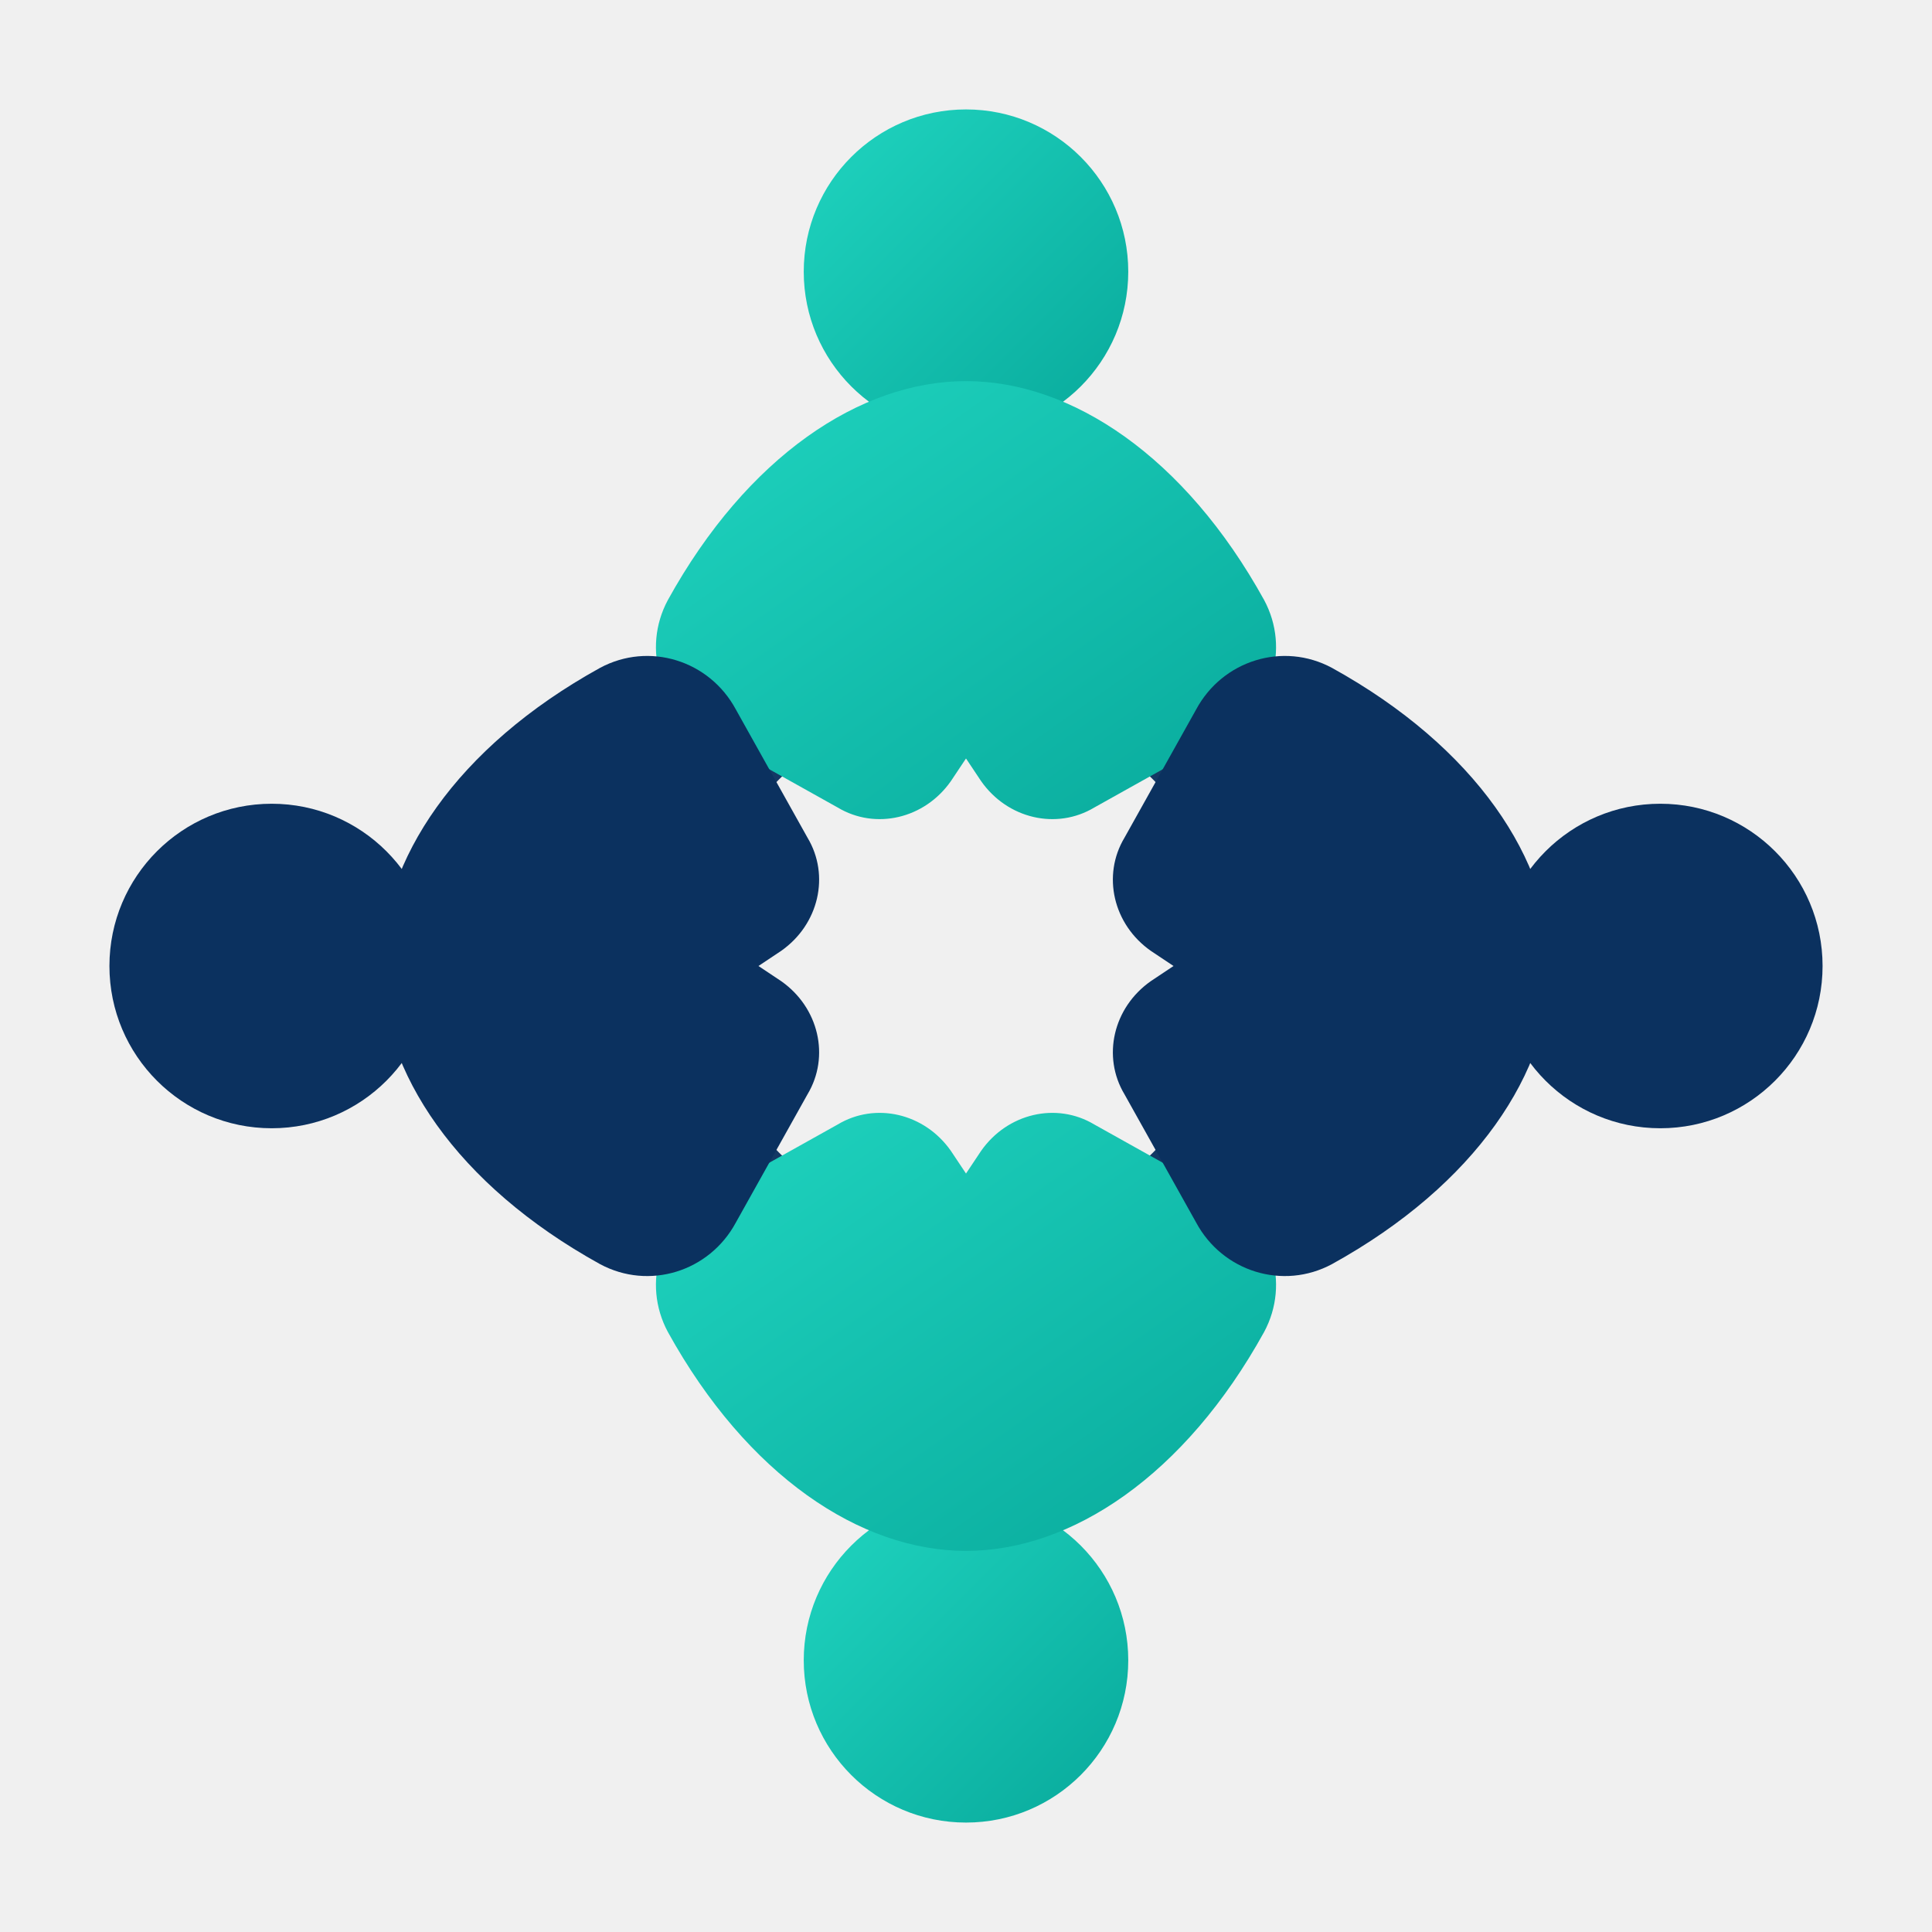
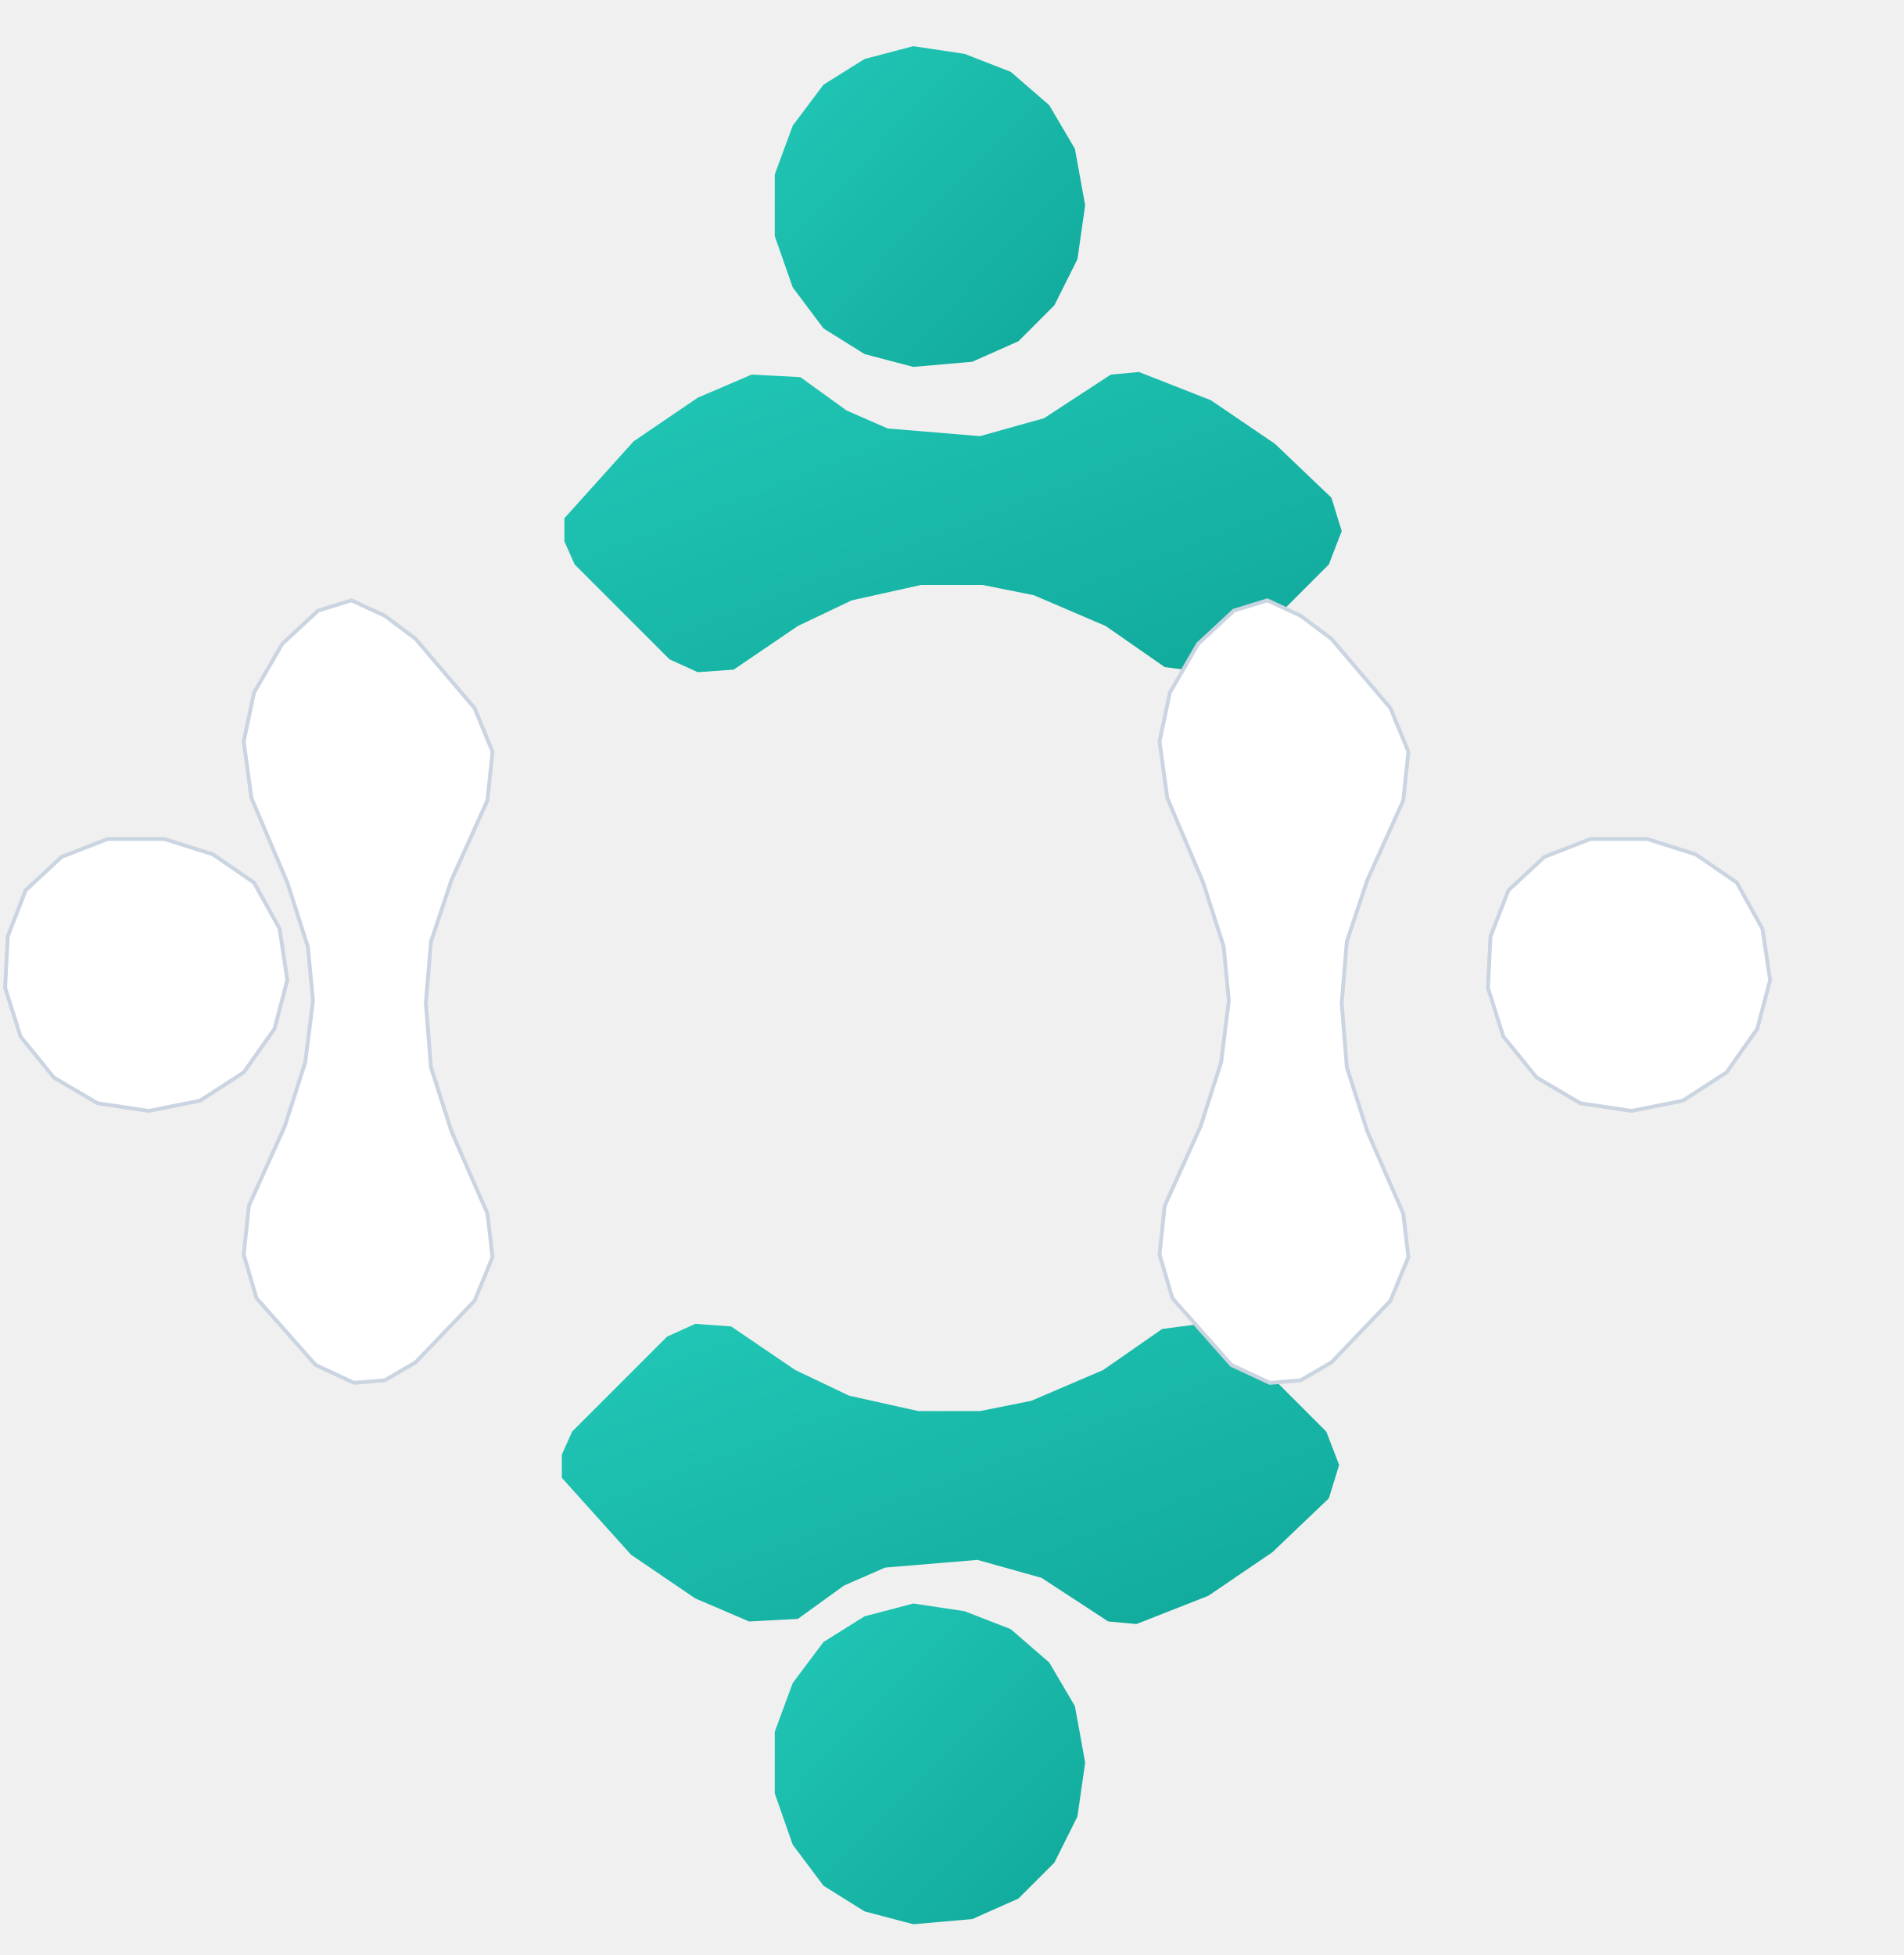
- <svg xmlns="http://www.w3.org/2000/svg" viewBox="0 0 512 512" role="img" aria-label="StudyMatch">
+ <svg xmlns="http://www.w3.org/2000/svg" viewBox="0 0 742 762">
  <defs>
-     <linearGradient id="g" x1="0" y1="0" x2="1" y2="1">
-       <stop stop-color="#20D5C0" />
-       <stop offset="1" stop-color="#08A99B" />
+     <linearGradient id="t" x1="0" y1="0" x2="1" y2="1">
+       <stop stop-color="#22c8b7" />
+       <stop offset="1" stop-color="#10a89a" />
    </linearGradient>
  </defs>
-   <g fill="none" stroke-linecap="round" stroke-linejoin="round">
-     <circle cx="256" cy="256" r="92" stroke="#0B315F" stroke-width="44" opacity=".96" />
-     <g fill="url(#g)">
-       <circle cx="256" cy="72" r="43" />
-       <path d="M177 159c21-38 51-58 79-58s58 20 79 58c7 13 2 29-11 36l-34 19c-10 6-23 3-30-7l-4-6-4 6c-7 10-20 13-30 7l-34-19c-13-7-18-23-11-36z" />
-       <circle cx="256" cy="440" r="43" />
-       <path d="M177 353c21 38 51 58 79 58s58-20 79-58c7-13 2-29-11-36l-34-19c-10-6-23-3-30 7l-4 6-4-6c-7-10-20-13-30-7l-34 19c-13 7-18 23-11 36z" />
-     </g>
-     <g fill="#0B315F">
-       <circle cx="72" cy="256" r="43" />
-       <path d="M159 177c-38 21-58 51-58 79s20 58 58 79c13 7 29 2 36-11l19-34c6-10 3-23-7-30l-6-4 6-4c10-7 13-20 7-30l-19-34c-7-13-23-18-36-11z" />
-       <circle cx="440" cy="256" r="43" />
-       <path d="M353 177c38 21 58 51 58 79s-20 58-58 79c-13 7-29 2-36-11l-19-34c-6-10-3-23 7-30l6-4-6-4c-10-7-13-20-7-30l19-34c7-13 23-18 36-11z" />
-     </g>
-   </g>
+   <path d="M 220 202 L 220 211 L 224 220 L 261 257 L 272 262 L 286 261 L 311 244 L 332 234 L 359 228 L 383 228 L 403 232 L 431 244 L 454 260 L 469 262 L 481 257 L 518 220 L 523 207 L 519 194 L 497 173 L 472 156 L 444 145 L 433 146 L 407 163 L 382 170 L 346 167 L 330 160 L 312 147 L 293 146 L 272 155 L 247 172 Z" fill="url(#t)" />
+   <path d="M 219 576 L 219 567 L 223 558 L 260 521 L 271 516 L 285 517 L 310 534 L 331 544 L 358 550 L 382 550 L 402 546 L 430 534 L 453 518 L 468 516 L 480 521 L 517 558 L 522 571 L 518 584 L 496 605 L 471 622 L 443 633 L 432 632 L 406 615 L 381 608 L 345 611 L 329 618 L 311 631 L 292 632 L 271 623 L 246 606 Z" fill="url(#t)" />
+   <path d="M 356 18 L 337 23 L 321 33 L 309 49 L 302 68 L 302 92 L 309 112 L 321 128 L 337 138 L 356 143 L 379 141 L 397 133 L 411 119 L 420 101 L 423 80 L 419 58 L 409 41 L 394 28 L 376 21 Z" fill="url(#t)" />
+   <path d="M 356 625 L 337 630 L 321 640 L 309 656 L 302 675 L 302 699 L 309 719 L 321 735 L 337 745 L 356 750 L 379 748 L 397 740 L 411 726 L 420 708 L 423 687 L 419 665 L 409 648 L 394 635 L 376 628 Z" fill="url(#t)" />
+   <path d="M 494 234 L 481 238 L 467 251 L 456 270 L 452 289 L 455 311 L 469 344 L 477 369 L 479 390 L 476 414 L 468 439 L 454 470 L 452 489 L 457 506 L 480 532 L 495 539 L 507 538 L 519 531 L 542 507 L 549 490 L 547 473 L 533 441 L 525 416 L 523 391 L 525 367 L 533 343 L 547 312 L 549 293 L 542 276 L 519 249 L 507 240 Z" fill="#fff" stroke="#cbd5e1" stroke-width="1.5" />
+   <path d="M 137 234 L 124 238 L 110 251 L 99 270 L 95 289 L 98 311 L 112 344 L 120 369 L 122 390 L 119 414 L 111 439 L 97 470 L 95 489 L 100 506 L 123 532 L 138 539 L 150 538 L 162 531 L 185 507 L 192 490 L 190 473 L 176 441 L 168 416 L 166 391 L 168 367 L 176 343 L 190 312 L 192 293 L 185 276 L 162 249 L 150 240 Z" fill="#fff" stroke="#cbd5e1" stroke-width="1.5" />
+   <path d="M 42 327 L 24 334 L 10 347 L 3 365 L 2 385 L 8 404 L 21 420 L 38 430 L 58 433 L 78 429 L 95 418 L 107 401 L 112 382 L 109 362 L 99 344 L 83 333 L 64 327 Z" fill="#fff" stroke="#cbd5e1" stroke-width="1.5" />
+   <path d="M 620 327 L 602 334 L 588 347 L 581 365 L 580 385 L 586 404 L 599 420 L 616 430 L 636 433 L 656 429 L 673 418 L 685 401 L 690 382 L 687 362 L 677 344 L 661 333 L 642 327 Z" fill="#fff" stroke="#cbd5e1" stroke-width="1.5" />
</svg>
